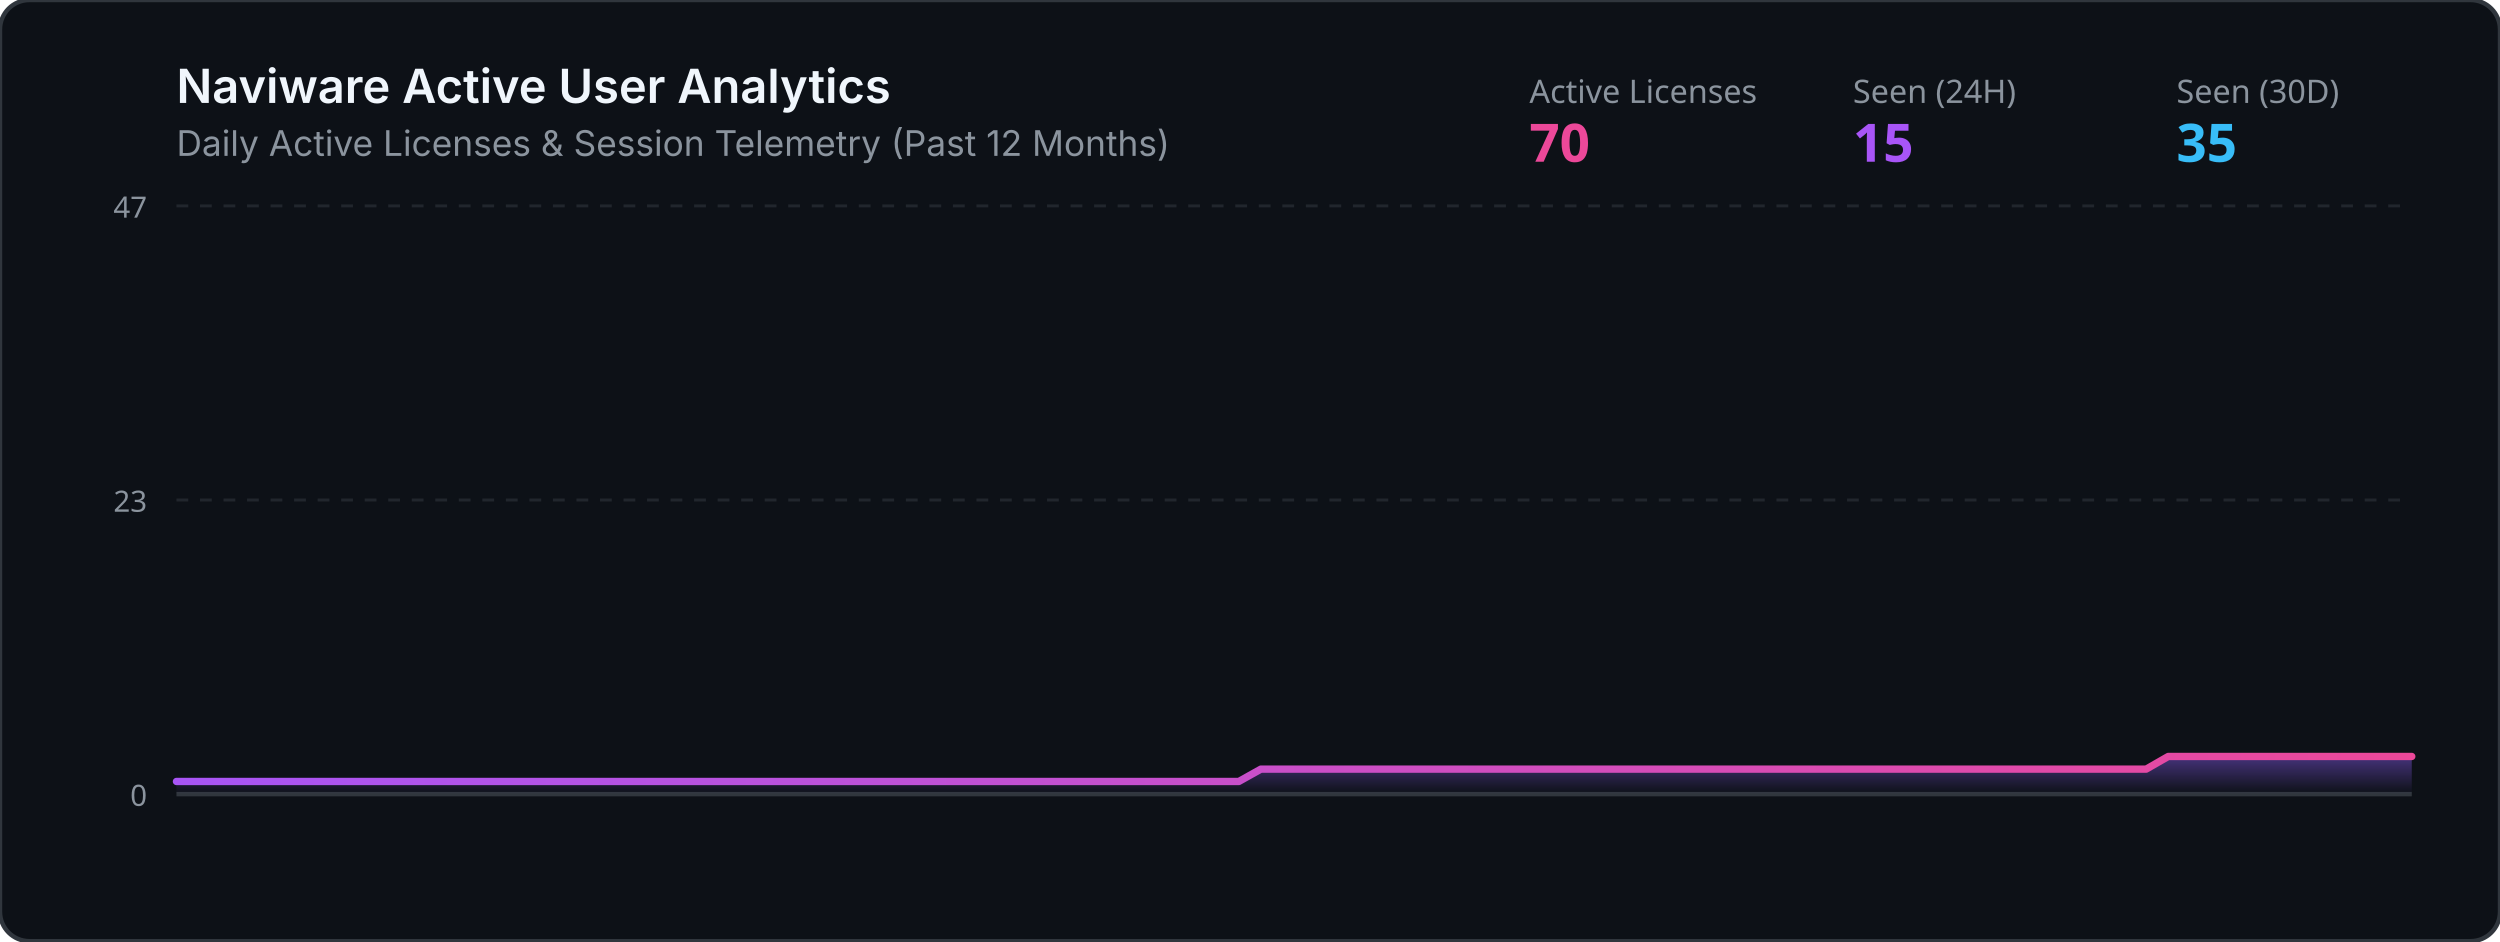
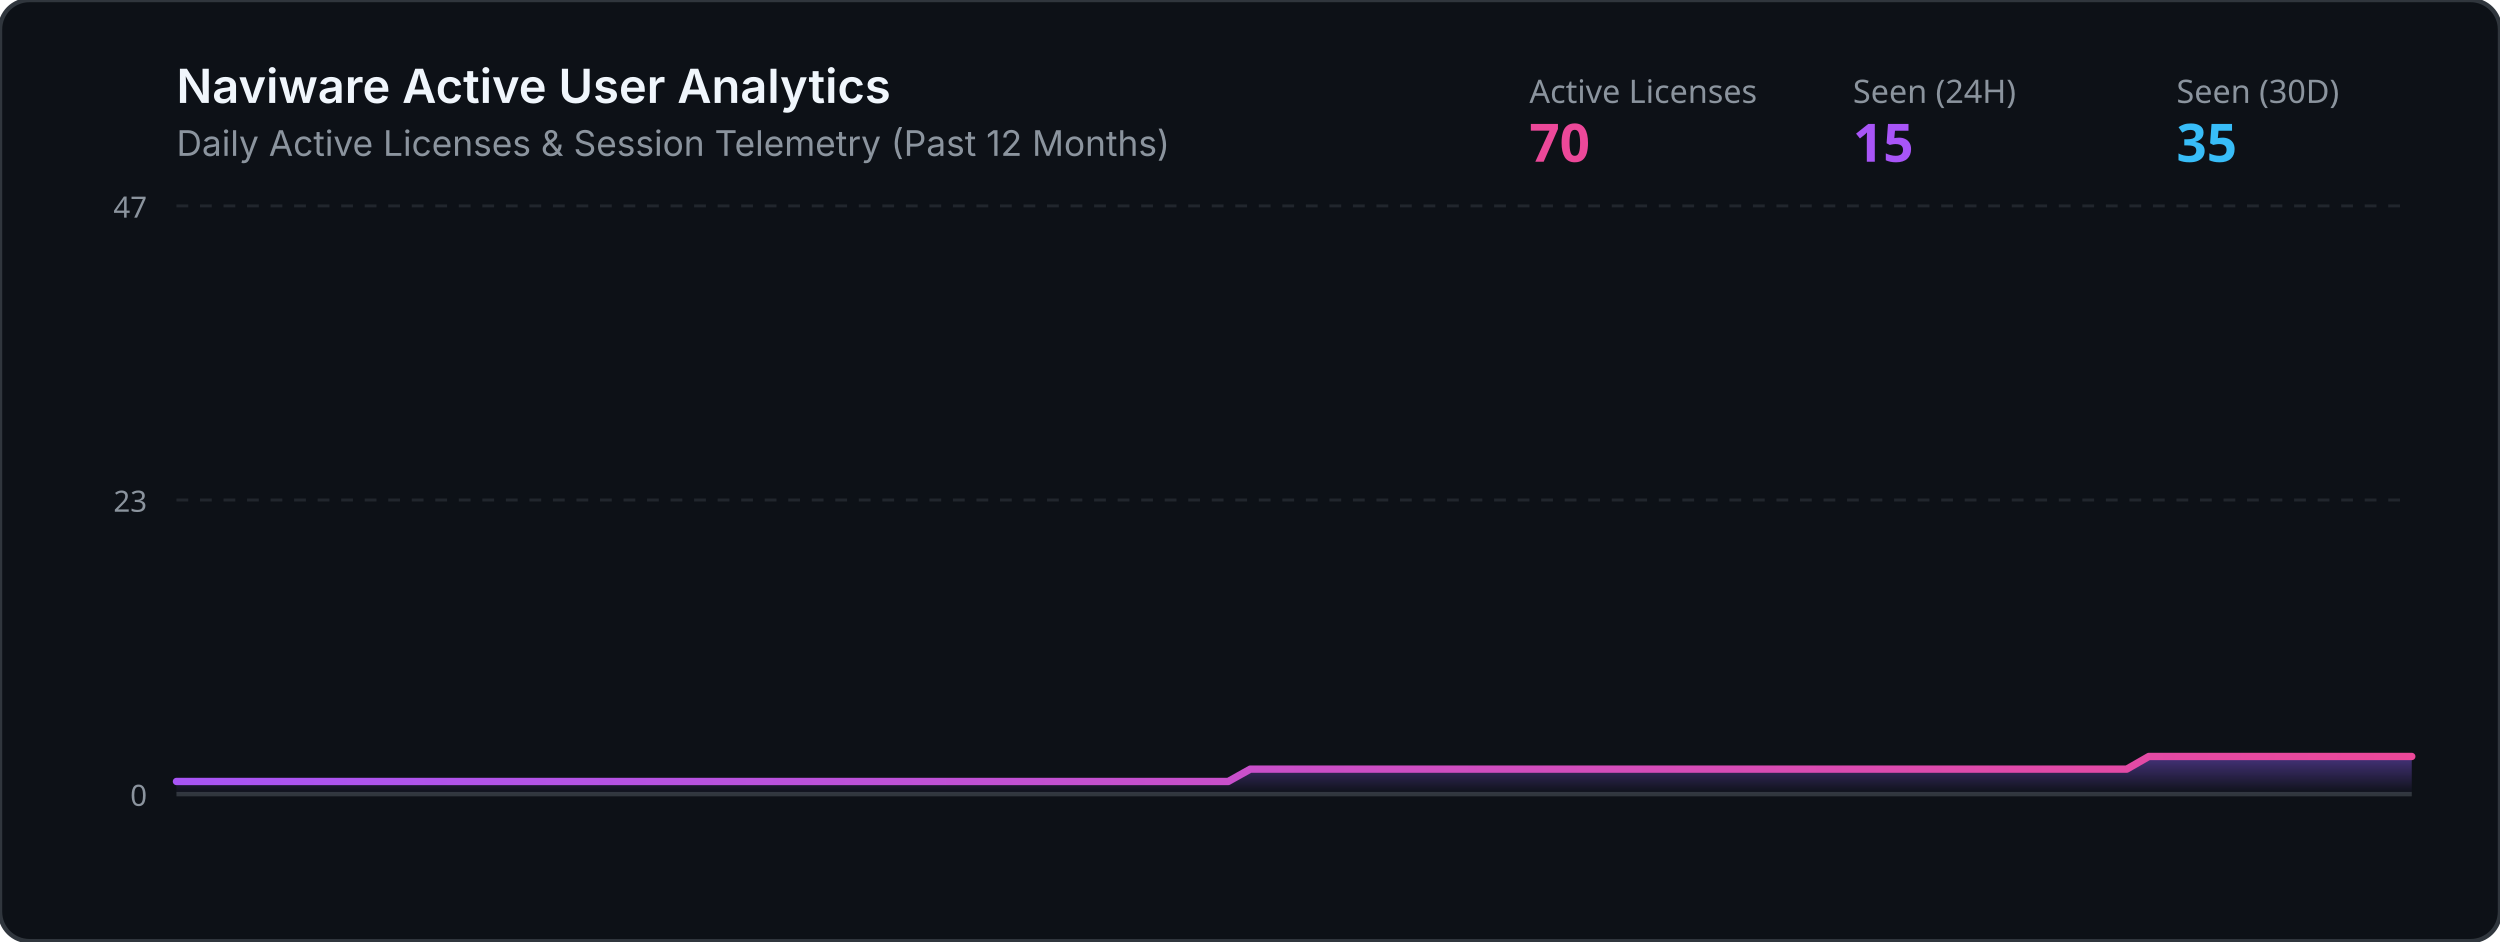
<svg xmlns="http://www.w3.org/2000/svg" viewBox="0 0 850 320" width="100%" height="320">
  <defs>
    <linearGradient id="grad" x1="0%" y1="0%" x2="0%" y2="100%">
      <stop offset="0%" stop-color="#8b5cf6" stop-opacity="0.45" />
      <stop offset="100%" stop-color="#8b5cf6" stop-opacity="0.0" />
    </linearGradient>
    <linearGradient id="lineGrad" x1="0%" y1="0%" x2="100%" y2="0%">
      <stop offset="0%" stop-color="#a855f7" />
      <stop offset="100%" stop-color="#ec4899" />
    </linearGradient>
  </defs>
  <rect width="850" height="320" rx="10" fill="#0d1117" stroke="#30363d" stroke-width="1.5" />
  <text x="60" y="35" fill="#f0f6fc" font-family="-apple-system,BlinkMacSystemFont,Segoe UI,sans-serif" font-size="16" font-weight="600">Naviware Active User Analytics</text>
  <text x="60" y="53" fill="#8b949e" font-family="-apple-system,BlinkMacSystemFont,Segoe UI,sans-serif" font-size="12">Daily Active Licenses &amp; Session Telemetry (Past 12 Months)</text>
  <text x="520" y="35" fill="#8b949e" font-family="sans-serif" font-size="11">Active Licenses</text>
  <text x="520" y="55" fill="#ec4899" font-family="sans-serif" font-size="18" font-weight="bold">70</text>
  <text x="630" y="35" fill="#8b949e" font-family="sans-serif" font-size="11">Seen (24H)</text>
  <text x="630" y="55" fill="#a855f7" font-family="sans-serif" font-size="18" font-weight="bold">15</text>
  <text x="740" y="35" fill="#8b949e" font-family="sans-serif" font-size="11">Seen (30D)</text>
  <text x="740" y="55" fill="#38bdf8" font-family="sans-serif" font-size="18" font-weight="bold">35</text>
  <line x1="60" y1="70" x2="820" y2="70" stroke="#21262d" stroke-width="1" stroke-dasharray="4" />
  <line x1="60" y1="170.0" x2="820" y2="170.0" stroke="#21262d" stroke-width="1" stroke-dasharray="4" />
  <line x1="60" y1="270" x2="820" y2="270" stroke="#30363d" stroke-width="1.5" />
  <text x="50" y="74" fill="#8b949e" font-family="sans-serif" font-size="10" text-anchor="end">47</text>
  <text x="50" y="174.0" fill="#8b949e" font-family="sans-serif" font-size="10" text-anchor="end">23</text>
  <text x="50" y="274" fill="#8b949e" font-family="sans-serif" font-size="10" text-anchor="end">0</text>
-   <polygon points="60,270 60.0,265.7 67.5,265.7 75.0,265.7 82.6,265.7 90.1,265.7 97.6,265.7 105.1,265.7 112.7,265.7 120.2,265.7 127.7,265.7 135.2,265.7 142.8,265.7 150.3,265.7 157.8,265.7 165.3,265.7 172.9,265.7 180.4,265.7 187.9,265.7 195.4,265.7 203.0,265.7 210.5,265.7 218.0,265.7 225.5,265.7 233.1,265.7 240.6,265.7 248.1,265.7 255.6,265.7 263.2,265.7 270.7,265.7 278.2,265.7 285.7,265.7 293.3,265.7 300.8,265.7 308.3,265.7 315.8,265.7 323.4,265.7 330.9,265.7 338.4,265.7 345.9,265.7 353.5,265.7 361.0,265.7 368.5,265.7 376.0,265.7 383.6,265.7 391.1,265.7 398.6,265.7 406.1,265.7 413.7,265.7 421.2,265.7 428.7,261.5 436.2,261.5 443.8,261.5 451.3,261.5 458.8,261.5 466.3,261.5 473.9,261.5 481.4,261.5 488.9,261.5 496.4,261.5 504.0,261.5 511.5,261.5 519.0,261.5 526.5,261.5 534.1,261.5 541.6,261.5 549.1,261.5 556.6,261.5 564.2,261.5 571.7,261.5 579.2,261.5 586.7,261.5 594.3,261.5 601.8,261.5 609.3,261.5 616.8,261.5 624.4,261.5 631.9,261.5 639.4,261.5 646.9,261.5 654.5,261.5 662.0,261.5 669.5,261.5 677.0,261.5 684.6,261.5 692.1,261.5 699.6,261.5 707.1,261.5 714.7,261.5 722.2,261.5 729.7,261.5 737.2,257.2 744.8,257.2 752.3,257.2 759.8,257.2 767.3,257.2 774.9,257.2 782.4,257.2 789.9,257.2 797.4,257.2 805.0,257.2 812.5,257.2 820.0,257.2 820,270" fill="url(#grad)" />
-   <polyline points="60.0,265.7 67.5,265.7 75.0,265.7 82.6,265.7 90.1,265.7 97.6,265.7 105.1,265.7 112.7,265.7 120.2,265.7 127.7,265.7 135.2,265.7 142.8,265.7 150.3,265.7 157.8,265.7 165.3,265.7 172.9,265.7 180.4,265.7 187.9,265.7 195.4,265.7 203.0,265.7 210.5,265.7 218.0,265.7 225.5,265.7 233.1,265.7 240.6,265.7 248.1,265.7 255.6,265.7 263.2,265.7 270.7,265.7 278.2,265.7 285.7,265.7 293.3,265.7 300.8,265.7 308.3,265.7 315.8,265.7 323.4,265.7 330.9,265.7 338.4,265.7 345.9,265.7 353.5,265.7 361.0,265.7 368.5,265.7 376.0,265.7 383.6,265.7 391.1,265.7 398.6,265.7 406.1,265.7 413.7,265.7 421.2,265.7 428.7,261.5 436.2,261.5 443.8,261.5 451.3,261.5 458.8,261.5 466.3,261.5 473.9,261.5 481.4,261.5 488.9,261.5 496.4,261.5 504.0,261.5 511.5,261.5 519.0,261.5 526.5,261.5 534.1,261.5 541.6,261.5 549.1,261.5 556.6,261.5 564.2,261.5 571.7,261.5 579.2,261.5 586.7,261.5 594.3,261.5 601.8,261.5 609.3,261.5 616.8,261.5 624.4,261.5 631.9,261.5 639.4,261.5 646.9,261.5 654.5,261.5 662.0,261.5 669.5,261.5 677.0,261.5 684.6,261.5 692.1,261.5 699.6,261.5 707.1,261.5 714.7,261.5 722.2,261.5 729.7,261.5 737.2,257.2 744.8,257.2 752.3,257.2 759.8,257.2 767.3,257.2 774.9,257.2 782.4,257.2 789.9,257.2 797.4,257.2 805.0,257.2 812.5,257.2 820.0,257.2" fill="none" stroke="url(#lineGrad)" stroke-width="2.5" stroke-linecap="round" stroke-linejoin="round" />
+   <polygon points="60,270 60.0,265.7 67.5,265.7 74.9,265.7 82.4,265.7 89.8,265.7 97.3,265.7 104.7,265.7 112.2,265.7 119.6,265.7 127.1,265.7 134.5,265.7 142.0,265.7 149.4,265.7 156.9,265.7 164.3,265.7 171.8,265.7 179.2,265.7 186.7,265.7 194.1,265.7 201.6,265.7 209.0,265.7 216.5,265.7 223.9,265.7 231.4,265.7 238.8,265.7 246.3,265.7 253.7,265.7 261.2,265.7 268.6,265.7 276.1,265.7 283.5,265.7 291.0,265.7 298.4,265.7 305.9,265.7 313.3,265.7 320.8,265.7 328.2,265.7 335.7,265.7 343.1,265.7 350.6,265.7 358.0,265.7 365.5,265.7 372.9,265.7 380.4,265.7 387.8,265.7 395.3,265.7 402.7,265.7 410.2,265.7 417.6,265.7 425.1,261.5 432.5,261.5 440.0,261.5 447.5,261.5 454.9,261.5 462.4,261.5 469.8,261.5 477.3,261.5 484.7,261.5 492.2,261.5 499.6,261.5 507.1,261.5 514.5,261.5 522.0,261.5 529.4,261.5 536.9,261.5 544.3,261.5 551.8,261.5 559.2,261.5 566.7,261.5 574.1,261.5 581.6,261.5 589.0,261.5 596.5,261.5 603.9,261.5 611.4,261.5 618.8,261.5 626.3,261.5 633.7,261.5 641.2,261.5 648.6,261.5 656.1,261.5 663.5,261.5 671.0,261.5 678.4,261.5 685.9,261.5 693.3,261.5 700.8,261.5 708.2,261.5 715.7,261.5 723.1,261.5 730.6,257.2 738.0,257.2 745.5,257.2 752.9,257.2 760.4,257.2 767.8,257.2 775.3,257.2 782.7,257.2 790.2,257.2 797.6,257.2 805.1,257.2 812.5,257.2 820.0,257.2 820,270" fill="url(#grad)" />
+   <polyline points="60.0,265.7 67.5,265.7 74.9,265.7 82.4,265.7 89.8,265.7 97.3,265.7 104.7,265.7 112.2,265.7 119.6,265.7 127.1,265.7 134.5,265.7 142.0,265.7 149.4,265.7 156.9,265.7 164.3,265.7 171.8,265.7 179.2,265.7 186.7,265.7 194.1,265.7 201.6,265.7 209.0,265.7 216.5,265.7 223.9,265.7 231.4,265.7 238.8,265.7 246.3,265.7 253.7,265.7 261.2,265.7 268.6,265.7 276.1,265.7 283.5,265.7 291.0,265.7 298.4,265.7 305.9,265.7 313.3,265.7 320.8,265.7 328.2,265.7 335.7,265.7 343.1,265.7 350.6,265.7 358.0,265.7 365.5,265.7 372.9,265.7 380.4,265.7 387.8,265.7 395.3,265.7 402.7,265.7 410.2,265.7 417.6,265.7 425.1,261.5 432.5,261.5 440.0,261.5 447.5,261.5 454.9,261.5 462.4,261.5 469.8,261.5 477.3,261.5 484.7,261.5 492.2,261.5 499.6,261.5 507.1,261.5 514.5,261.5 522.0,261.5 529.4,261.5 536.9,261.5 544.3,261.5 551.8,261.5 559.2,261.5 566.7,261.5 574.1,261.5 581.6,261.5 589.0,261.5 596.5,261.5 603.9,261.5 611.4,261.5 618.8,261.5 626.3,261.5 633.7,261.5 641.2,261.5 648.6,261.5 656.1,261.5 663.5,261.5 671.0,261.5 678.4,261.5 685.9,261.5 693.3,261.5 700.8,261.5 708.2,261.5 715.7,261.5 723.1,261.5 730.6,257.2 738.0,257.2 745.5,257.2 752.9,257.2 760.4,257.2 767.8,257.2 775.3,257.2 782.7,257.2 790.2,257.2 797.6,257.2 805.1,257.2 812.5,257.2 820.0,257.2" fill="none" stroke="url(#lineGrad)" stroke-width="2.5" stroke-linecap="round" stroke-linejoin="round" />
</svg>
